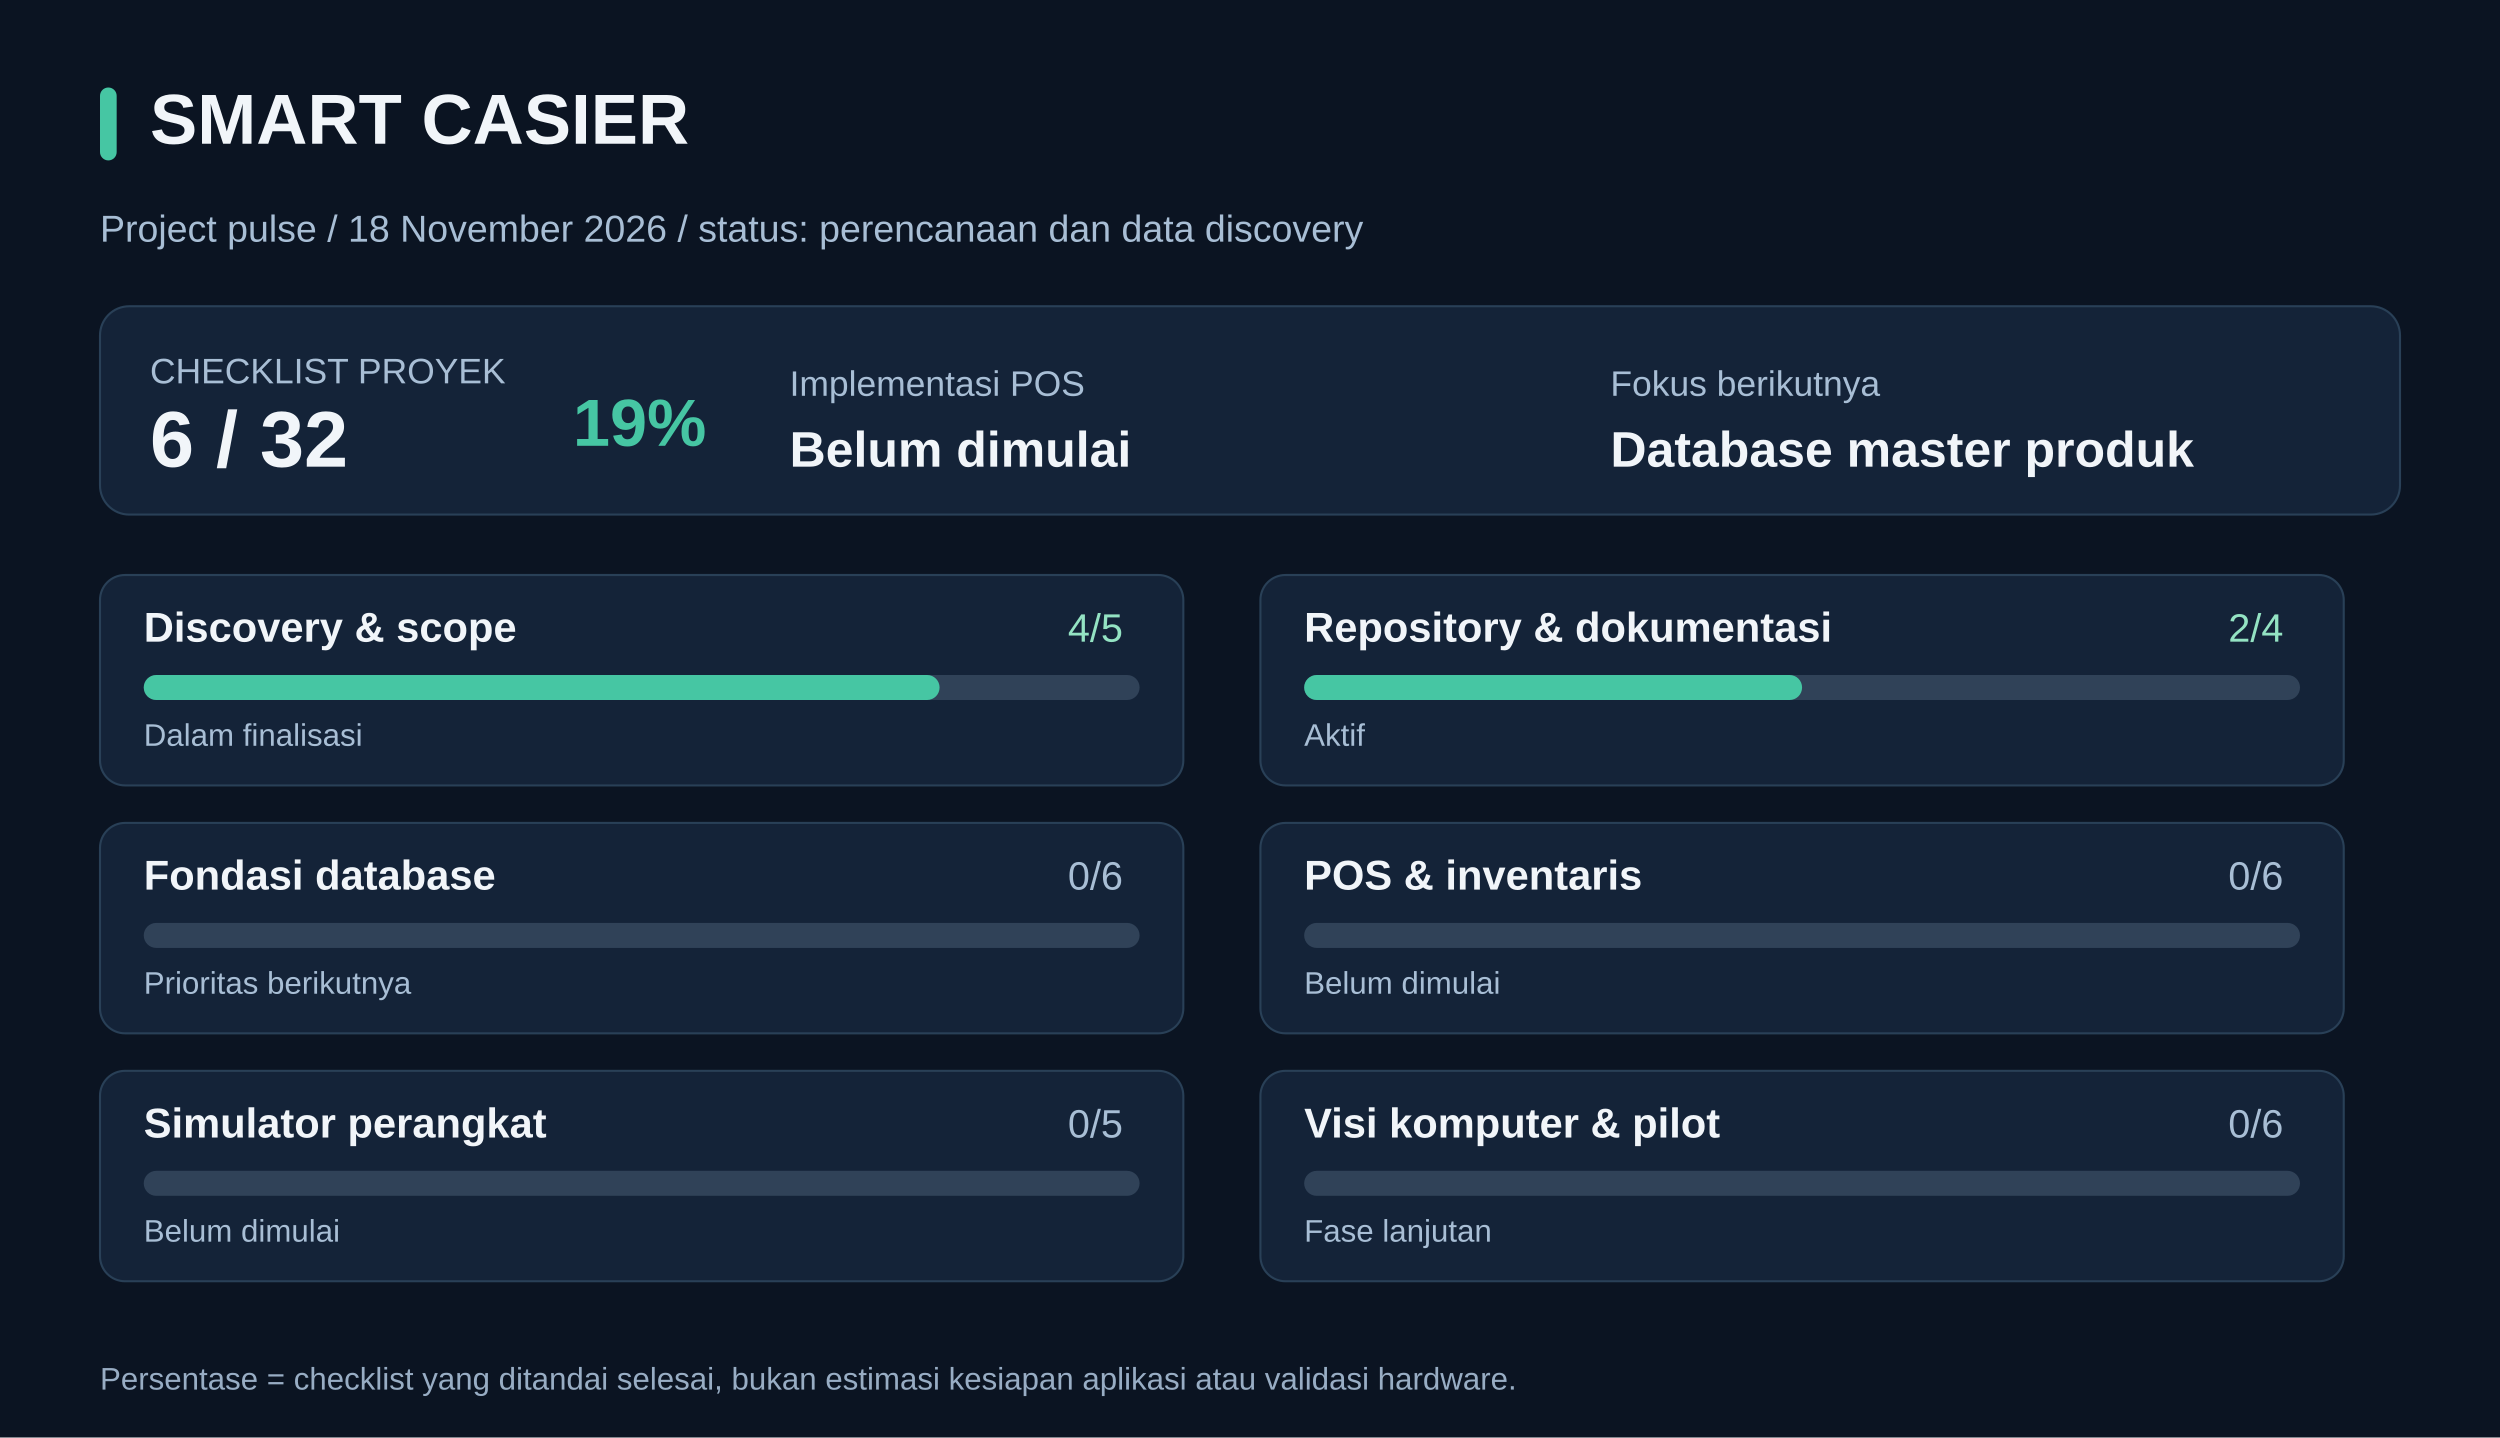
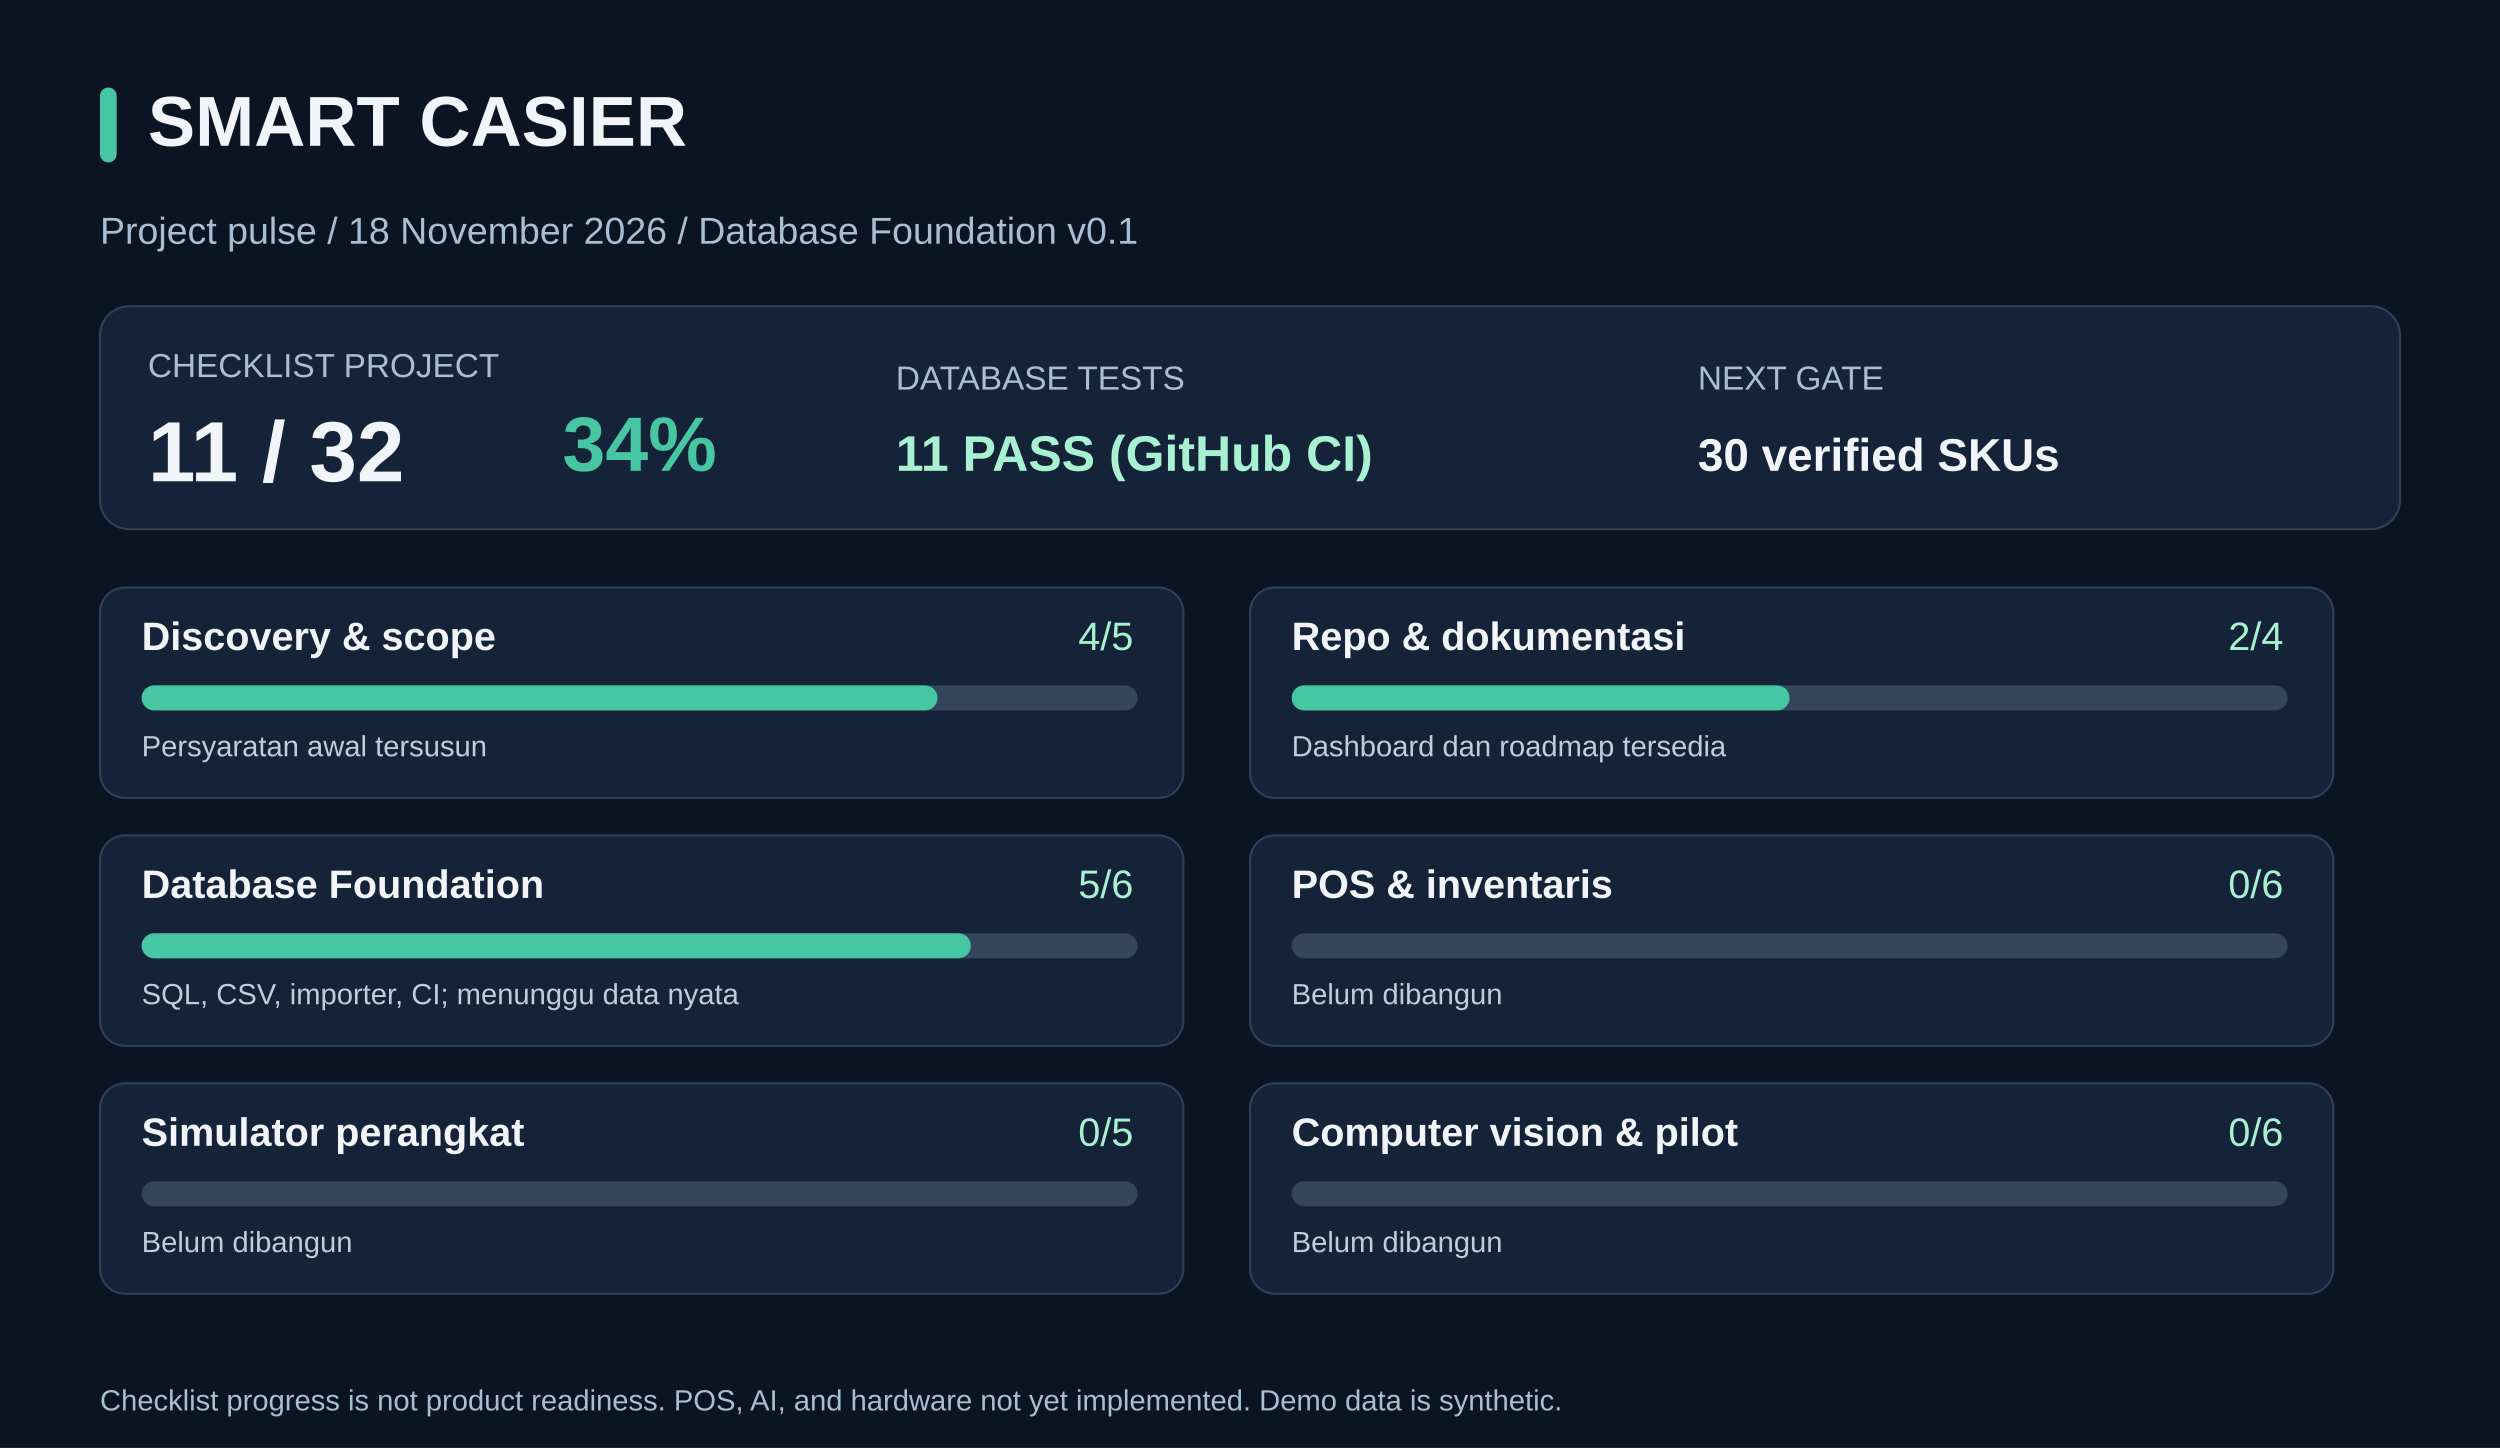
- <svg xmlns="http://www.w3.org/2000/svg" width="1200" height="690" viewBox="0 0 1200 690" role="img" aria-label="Dashboard progres Smart Casier, 6 dari 32 checklist selesai; implementasi aplikasi belum dimulai">
-   <rect width="1200" height="690" fill="#0b1422" />
-   <rect x="48" y="42" width="8" height="35" rx="4" fill="#46c6a3" />
-   <text x="72" y="69" fill="#f1f5f9" font-family="Arial, Helvetica, sans-serif" font-size="34" font-weight="700">SMART CASIER</text>
-   <text x="48" y="116" fill="#a8bed5" font-family="Arial, Helvetica, sans-serif" font-size="18">Project pulse  /  18 November 2026  /  status: perencanaan dan data discovery</text>
-   <rect x="48" y="147" width="1104" height="100" rx="14" fill="#142338" stroke="#294057" />
-   <text x="72" y="184" fill="#a8bed5" font-family="Arial, Helvetica, sans-serif" font-size="17">CHECKLIST PROYEK</text>
-   <text x="72" y="224" fill="#f1f5f9" font-family="Arial, Helvetica, sans-serif" font-size="38" font-weight="700">6 / 32</text>
-   <text x="275" y="214" fill="#46c6a3" font-family="Arial, Helvetica, sans-serif" font-size="32" font-weight="700">19%</text>
-   <text x="379" y="190" fill="#a8bed5" font-family="Arial, Helvetica, sans-serif" font-size="17">Implementasi POS</text>
-   <text x="379" y="224" fill="#f1f5f9" font-family="Arial, Helvetica, sans-serif" font-size="24" font-weight="700">Belum dimulai</text>
-   <text x="773" y="190" fill="#a8bed5" font-family="Arial, Helvetica, sans-serif" font-size="17">Fokus berikutnya</text>
-   <text x="773" y="224" fill="#f1f5f9" font-family="Arial, Helvetica, sans-serif" font-size="24" font-weight="700">Database master produk</text>
+ <svg xmlns="http://www.w3.org/2000/svg" width="1200" height="695" viewBox="0 0 1200 695" role="img" aria-label="Progress dashboard Smart Casier: 11 dari 32 checklist, Database Foundation 5 dari 6 selesai">
+   <rect width="1200" height="695" fill="#0b1422" />
+   <rect x="48" y="42" width="8" height="36" rx="4" fill="#46c6a3" />
  <g font-family="Arial, Helvetica, sans-serif">
+     <text x="71" y="70" fill="#f1f5f9" font-size="34" font-weight="700">SMART CASIER</text>
+     <text x="48" y="117" fill="#a8bed5" font-size="18">Project pulse  /  18 November 2026  /  Database Foundation v0.1</text>
+     <rect x="48" y="147" width="1104" height="107" rx="14" fill="#142338" stroke="#304157" />
+     <text x="71" y="181" fill="#a8bed5" font-size="16">CHECKLIST PROJECT</text>
+     <text x="71" y="231" fill="#f1f5f9" font-size="41" font-weight="700">11 / 32</text>
+     <text x="270" y="226" fill="#46c6a3" font-size="37" font-weight="700">34%</text>
+     <text x="430" y="187" fill="#a8bed5" font-size="16">DATABASE TESTS</text>
+     <text x="430" y="226" fill="#a8f2d3" font-size="24" font-weight="700">11 PASS (GitHub CI)</text>
+     <text x="815" y="187" fill="#a8bed5" font-size="16">NEXT GATE</text>
+     <text x="815" y="226" fill="#f1f5f9" font-size="22" font-weight="700">30 verified SKUs</text>
    <g>
-       <rect x="48" y="276" width="520" height="101" rx="12" fill="#142338" stroke="#294057" />
-       <text x="69" y="308" fill="#f1f5f9" font-size="20" font-weight="600">Discovery &amp; scope</text>
-       <text x="539" y="308" fill="#94e3c3" font-size="19" text-anchor="end">4/5</text>
-       <rect x="69" y="324" width="478" height="12" rx="6" fill="#304258" />
-       <rect x="69" y="324" width="382" height="12" rx="6" fill="#46c6a3" />
-       <text x="69" y="358" fill="#a8bed5" font-size="15">Dalam finalisasi</text>
+       <rect x="48" y="282" width="520" height="101" rx="12" fill="#142338" stroke="#304157" />
+       <text x="68" y="312" fill="#f1f5f9" font-size="19" font-weight="600">Discovery &amp; scope</text>
+       <text x="544" y="312" text-anchor="end" fill="#a8f2d3" font-size="19">4/5</text>
+       <rect x="68" y="329" width="478" height="12" rx="6" fill="#34465c" />
+       <rect x="68" y="329" width="382" height="12" rx="6" fill="#46c6a3" />
+       <text x="68" y="363" fill="#c0cdda" font-size="14">Persyaratan awal tersusun</text>
    </g>
    <g>
-       <rect x="605" y="276" width="520" height="101" rx="12" fill="#142338" stroke="#294057" />
-       <text x="626" y="308" fill="#f1f5f9" font-size="20" font-weight="600">Repository &amp; dokumentasi</text>
-       <text x="1096" y="308" fill="#94e3c3" font-size="19" text-anchor="end">2/4</text>
-       <rect x="626" y="324" width="478" height="12" rx="6" fill="#304258" />
-       <rect x="626" y="324" width="239" height="12" rx="6" fill="#46c6a3" />
-       <text x="626" y="358" fill="#a8bed5" font-size="15">Aktif</text>
+       <rect x="600" y="282" width="520" height="101" rx="12" fill="#142338" stroke="#304157" />
+       <text x="620" y="312" fill="#f1f5f9" font-size="19" font-weight="600">Repo &amp; dokumentasi</text>
+       <text x="1096" y="312" text-anchor="end" fill="#a8f2d3" font-size="19">2/4</text>
+       <rect x="620" y="329" width="478" height="12" rx="6" fill="#34465c" />
+       <rect x="620" y="329" width="239" height="12" rx="6" fill="#46c6a3" />
+       <text x="620" y="363" fill="#c0cdda" font-size="14">Dashboard dan roadmap tersedia</text>
    </g>
    <g>
-       <rect x="48" y="395" width="520" height="101" rx="12" fill="#142338" stroke="#294057" />
-       <text x="69" y="427" fill="#f1f5f9" font-size="20" font-weight="600">Fondasi database</text>
-       <text x="539" y="427" fill="#a8bed5" font-size="19" text-anchor="end">0/6</text>
-       <rect x="69" y="443" width="478" height="12" rx="6" fill="#304258" />
-       <rect x="69" y="443" width="0" height="12" rx="6" fill="#46c6a3" />
-       <text x="69" y="477" fill="#a8bed5" font-size="15">Prioritas berikutnya</text>
+       <rect x="48" y="401" width="520" height="101" rx="12" fill="#142338" stroke="#304157" />
+       <text x="68" y="431" fill="#f1f5f9" font-size="19" font-weight="600">Database Foundation</text>
+       <text x="544" y="431" text-anchor="end" fill="#a8f2d3" font-size="19">5/6</text>
+       <rect x="68" y="448" width="478" height="12" rx="6" fill="#34465c" />
+       <rect x="68" y="448" width="398" height="12" rx="6" fill="#46c6a3" />
+       <text x="68" y="482" fill="#c0cdda" font-size="14">SQL, CSV, importer, CI; menunggu data nyata</text>
    </g>
    <g>
-       <rect x="605" y="395" width="520" height="101" rx="12" fill="#142338" stroke="#294057" />
-       <text x="626" y="427" fill="#f1f5f9" font-size="20" font-weight="600">POS &amp; inventaris</text>
-       <text x="1096" y="427" fill="#a8bed5" font-size="19" text-anchor="end">0/6</text>
-       <rect x="626" y="443" width="478" height="12" rx="6" fill="#304258" />
-       <rect x="626" y="443" width="0" height="12" rx="6" fill="#46c6a3" />
-       <text x="626" y="477" fill="#a8bed5" font-size="15">Belum dimulai</text>
+       <rect x="600" y="401" width="520" height="101" rx="12" fill="#142338" stroke="#304157" />
+       <text x="620" y="431" fill="#f1f5f9" font-size="19" font-weight="600">POS &amp; inventaris</text>
+       <text x="1096" y="431" text-anchor="end" fill="#a8f2d3" font-size="19">0/6</text>
+       <rect x="620" y="448" width="478" height="12" rx="6" fill="#34465c" />
+       <rect x="620" y="448" width="0" height="12" rx="6" fill="#46c6a3" />
+       <text x="620" y="482" fill="#c0cdda" font-size="14">Belum dibangun</text>
    </g>
    <g>
-       <rect x="48" y="514" width="520" height="101" rx="12" fill="#142338" stroke="#294057" />
-       <text x="69" y="546" fill="#f1f5f9" font-size="20" font-weight="600">Simulator perangkat</text>
-       <text x="539" y="546" fill="#a8bed5" font-size="19" text-anchor="end">0/5</text>
-       <rect x="69" y="562" width="478" height="12" rx="6" fill="#304258" />
-       <rect x="69" y="562" width="0" height="12" rx="6" fill="#46c6a3" />
-       <text x="69" y="596" fill="#a8bed5" font-size="15">Belum dimulai</text>
+       <rect x="48" y="520" width="520" height="101" rx="12" fill="#142338" stroke="#304157" />
+       <text x="68" y="550" fill="#f1f5f9" font-size="19" font-weight="600">Simulator perangkat</text>
+       <text x="544" y="550" text-anchor="end" fill="#a8f2d3" font-size="19">0/5</text>
+       <rect x="68" y="567" width="478" height="12" rx="6" fill="#34465c" />
+       <rect x="68" y="567" width="0" height="12" rx="6" fill="#46c6a3" />
+       <text x="68" y="601" fill="#c0cdda" font-size="14">Belum dibangun</text>
    </g>
    <g>
-       <rect x="605" y="514" width="520" height="101" rx="12" fill="#142338" stroke="#294057" />
-       <text x="626" y="546" fill="#f1f5f9" font-size="20" font-weight="600">Visi komputer &amp; pilot</text>
-       <text x="1096" y="546" fill="#a8bed5" font-size="19" text-anchor="end">0/6</text>
-       <rect x="626" y="562" width="478" height="12" rx="6" fill="#304258" />
-       <rect x="626" y="562" width="0" height="12" rx="6" fill="#46c6a3" />
-       <text x="626" y="596" fill="#a8bed5" font-size="15">Fase lanjutan</text>
+       <rect x="600" y="520" width="520" height="101" rx="12" fill="#142338" stroke="#304157" />
+       <text x="620" y="550" fill="#f1f5f9" font-size="19" font-weight="600">Computer vision &amp; pilot</text>
+       <text x="1096" y="550" text-anchor="end" fill="#a8f2d3" font-size="19">0/6</text>
+       <rect x="620" y="567" width="478" height="12" rx="6" fill="#34465c" />
+       <rect x="620" y="567" width="0" height="12" rx="6" fill="#46c6a3" />
+       <text x="620" y="601" fill="#c0cdda" font-size="14">Belum dibangun</text>
    </g>
+     <text x="48" y="677" fill="#a8bed5" font-size="14">Checklist progress is not product readiness. POS, AI, and hardware not yet implemented. Demo data is synthetic.</text>
  </g>
-   <text x="48" y="667" fill="#98adc4" font-family="Arial, Helvetica, sans-serif" font-size="15">Persentase = checklist yang ditandai selesai, bukan estimasi kesiapan aplikasi atau validasi hardware.</text>
</svg>
